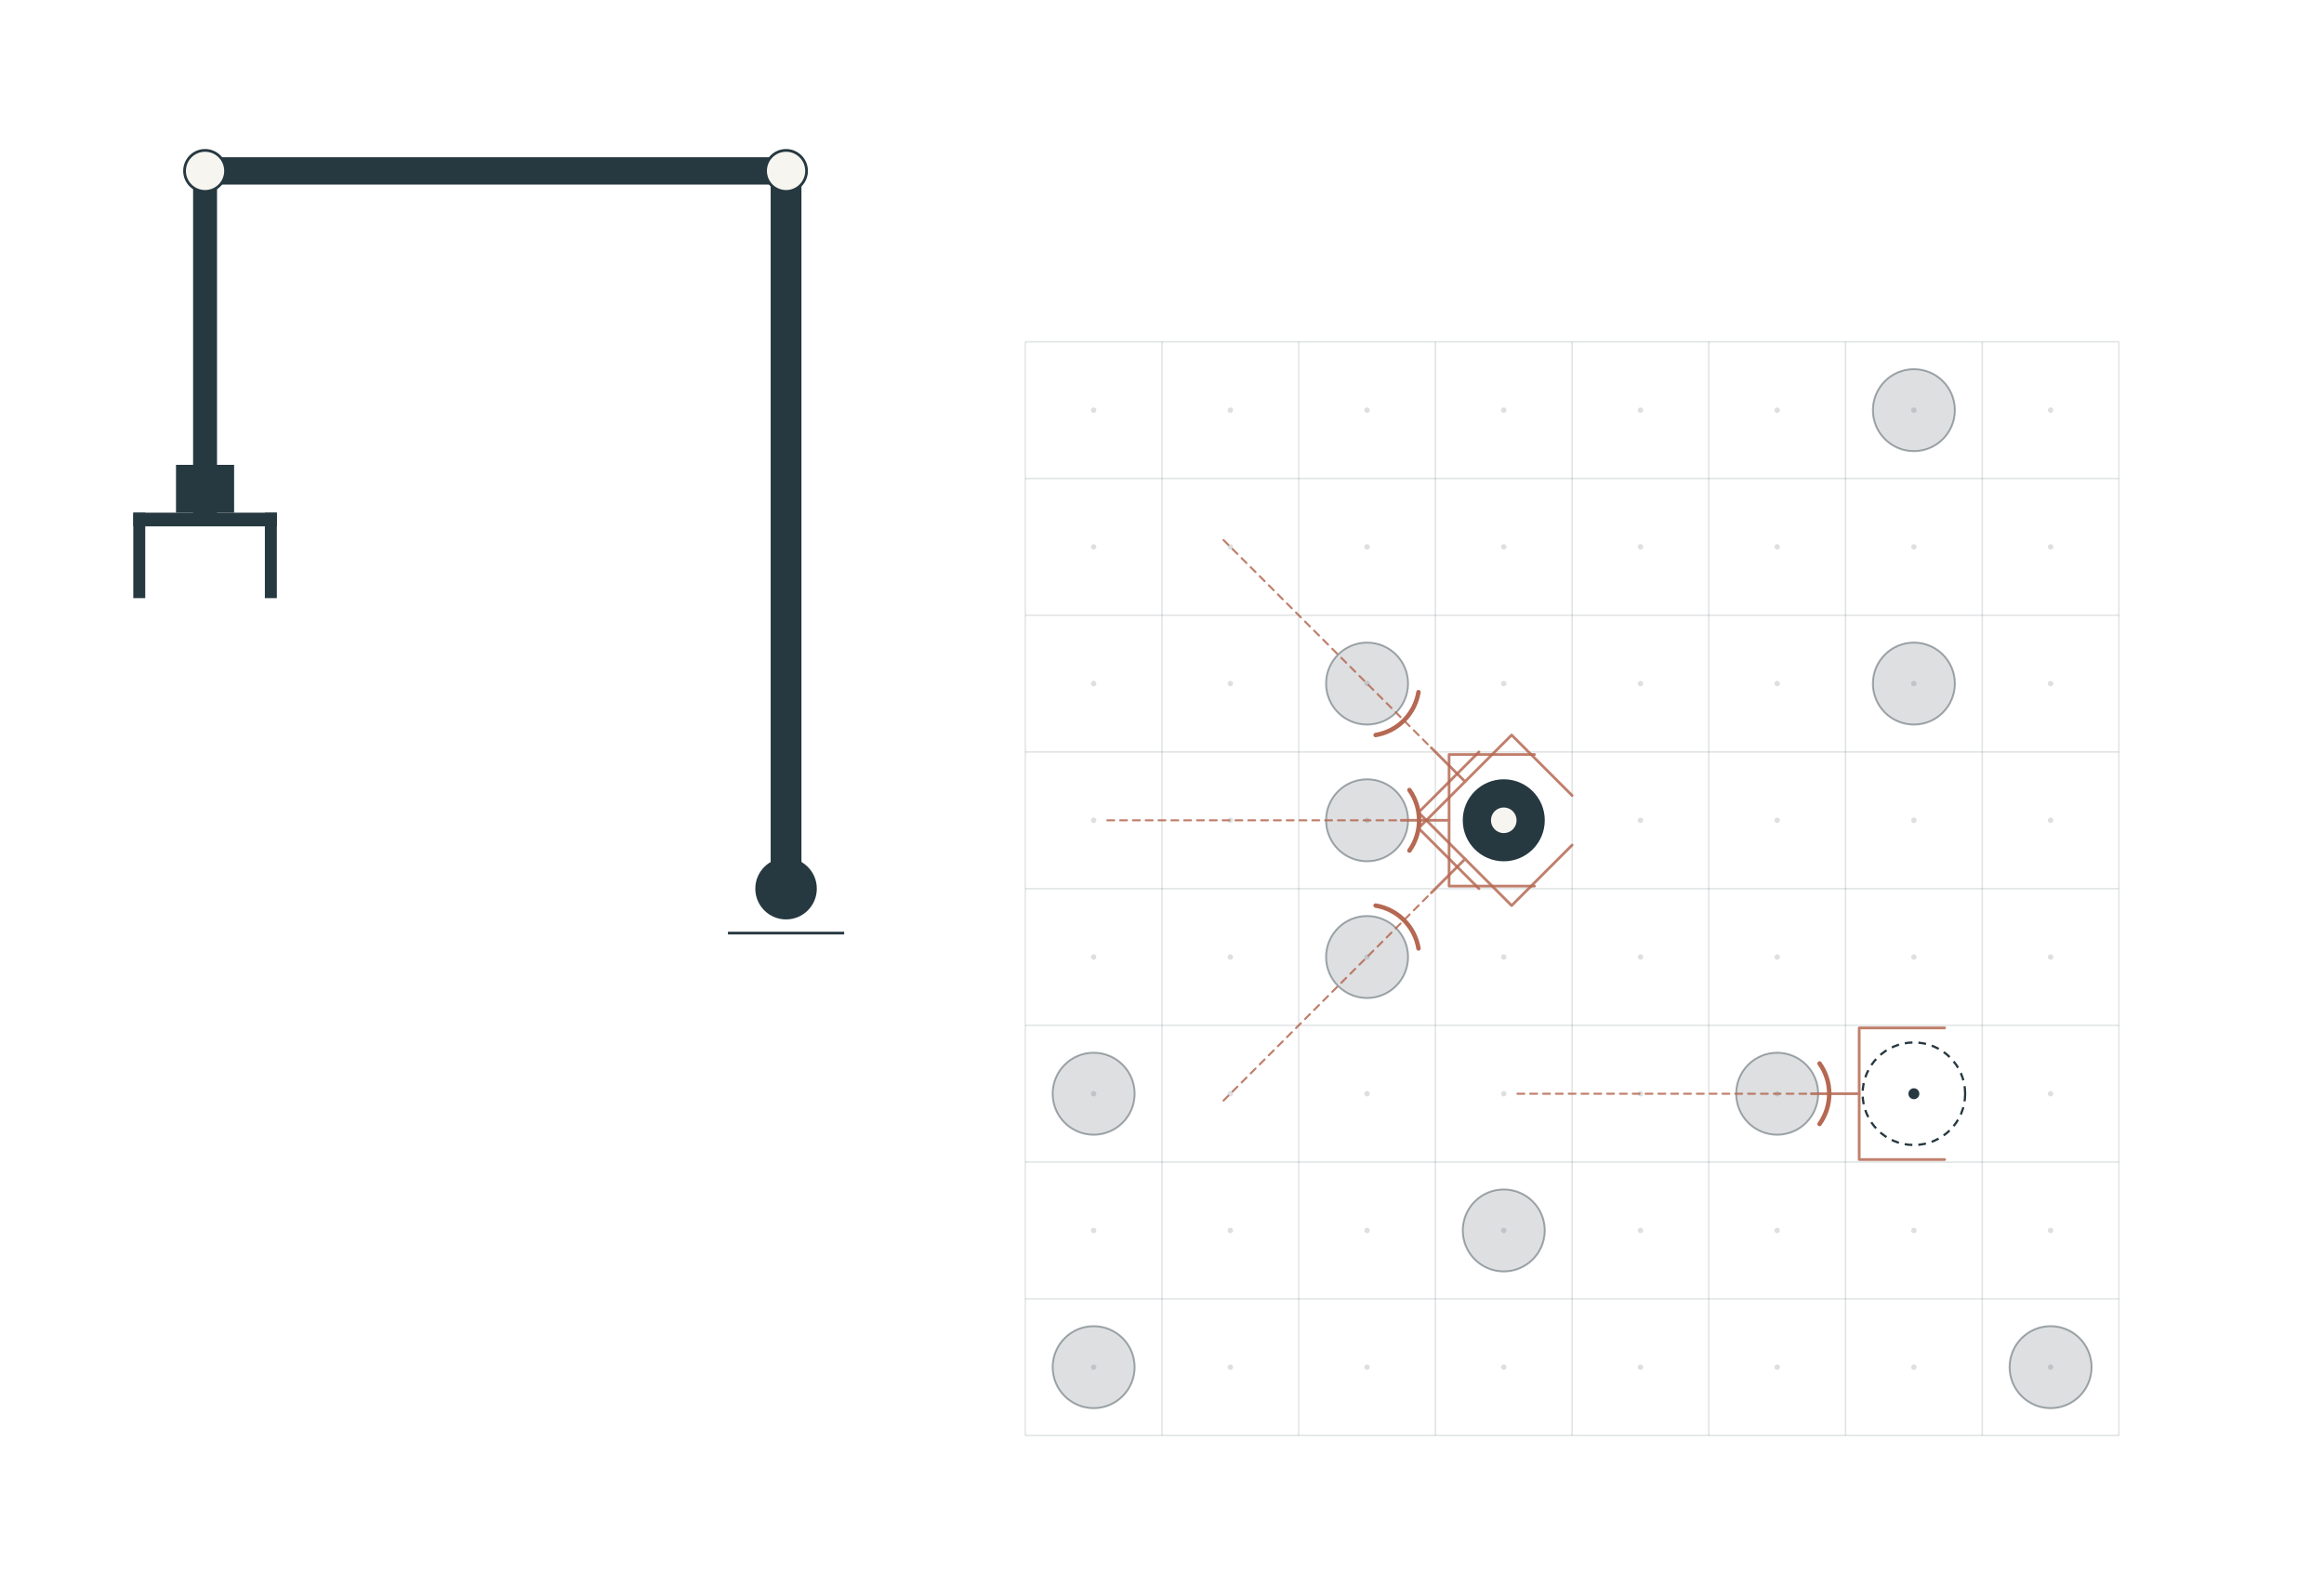
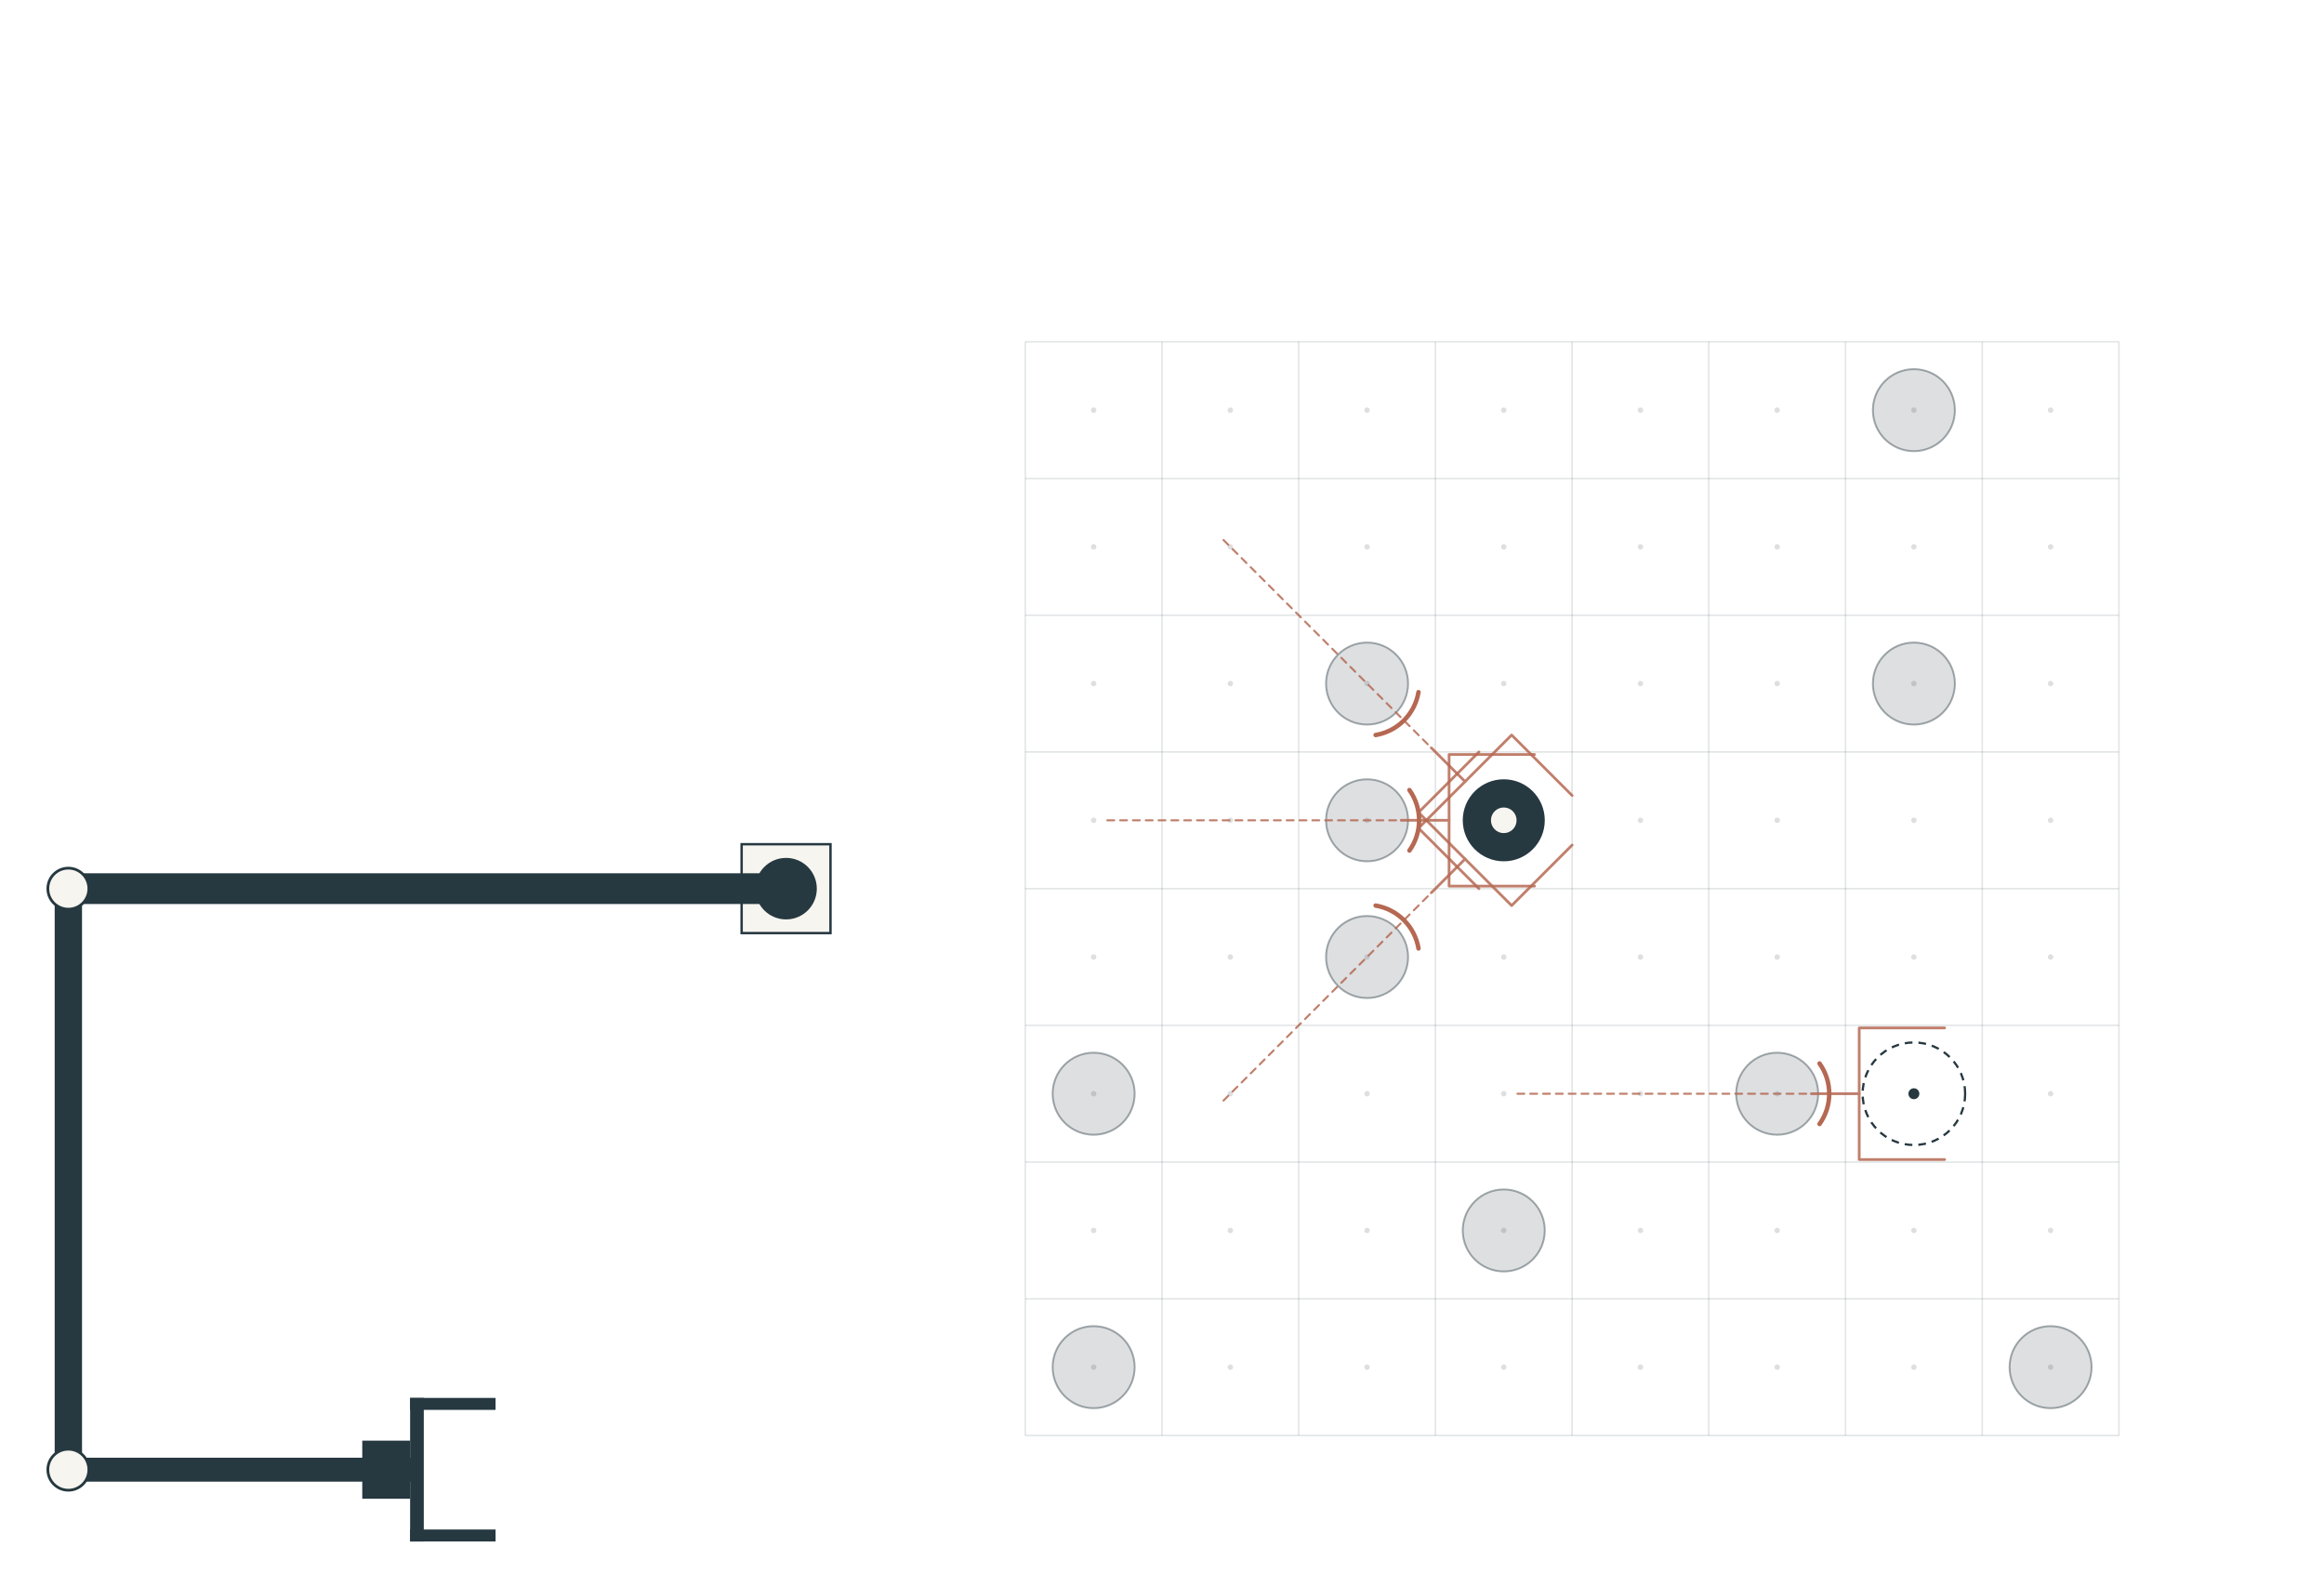
<svg xmlns="http://www.w3.org/2000/svg" viewBox="0 0 1360 920" width="1360" height="920" fill="none" shape-rendering="geometricPrecision">
  <g id="lattice">
    <g id="lattice-lines" stroke="#263840" stroke-width="0.9" stroke-opacity="0.13" fill="none">
      <path d="M600,840 L600,200" />
      <path d="M680,840 L680,200" />
      <path d="M760,840 L760,200" />
      <path d="M840,840 L840,200" />
      <path d="M920,840 L920,200" />
      <path d="M1000,840 L1000,200" />
      <path d="M1080,840 L1080,200" />
      <path d="M1160,840 L1160,200" />
      <path d="M1240,840 L1240,200" />
      <path d="M600,840 L1240,840" />
      <path d="M600,760 L1240,760" />
      <path d="M600,680 L1240,680" />
      <path d="M600,600 L1240,600" />
      <path d="M600,520 L1240,520" />
      <path d="M600,440 L1240,440" />
      <path d="M600,360 L1240,360" />
      <path d="M600,280 L1240,280" />
      <path d="M600,200 L1240,200" />
    </g>
    <g id="lattice-centres">
      <circle cx="640" cy="800" r="1.6" fill="#263840" fill-opacity="0.16" />
      <circle cx="720" cy="800" r="1.6" fill="#263840" fill-opacity="0.16" />
      <circle cx="800" cy="800" r="1.6" fill="#263840" fill-opacity="0.16" />
      <circle cx="880" cy="800" r="1.6" fill="#263840" fill-opacity="0.16" />
      <circle cx="960" cy="800" r="1.6" fill="#263840" fill-opacity="0.16" />
      <circle cx="1040" cy="800" r="1.6" fill="#263840" fill-opacity="0.16" />
      <circle cx="1120" cy="800" r="1.6" fill="#263840" fill-opacity="0.16" />
      <circle cx="1200" cy="800" r="1.6" fill="#263840" fill-opacity="0.16" />
      <circle cx="640" cy="720" r="1.6" fill="#263840" fill-opacity="0.16" />
      <circle cx="720" cy="720" r="1.6" fill="#263840" fill-opacity="0.16" />
      <circle cx="800" cy="720" r="1.6" fill="#263840" fill-opacity="0.16" />
      <circle cx="880" cy="720" r="1.6" fill="#263840" fill-opacity="0.16" />
      <circle cx="960" cy="720" r="1.6" fill="#263840" fill-opacity="0.16" />
      <circle cx="1040" cy="720" r="1.6" fill="#263840" fill-opacity="0.16" />
      <circle cx="1120" cy="720" r="1.6" fill="#263840" fill-opacity="0.16" />
      <circle cx="1200" cy="720" r="1.6" fill="#263840" fill-opacity="0.16" />
      <circle cx="640" cy="640" r="1.6" fill="#263840" fill-opacity="0.16" />
      <circle cx="720" cy="640" r="1.6" fill="#263840" fill-opacity="0.16" />
      <circle cx="800" cy="640" r="1.6" fill="#263840" fill-opacity="0.16" />
      <circle cx="880" cy="640" r="1.6" fill="#263840" fill-opacity="0.16" />
      <circle cx="960" cy="640" r="1.6" fill="#263840" fill-opacity="0.16" />
      <circle cx="1040" cy="640" r="1.6" fill="#263840" fill-opacity="0.16" />
      <circle cx="1120" cy="640" r="1.6" fill="#263840" fill-opacity="0.16" />
      <circle cx="1200" cy="640" r="1.6" fill="#263840" fill-opacity="0.16" />
      <circle cx="640" cy="560" r="1.6" fill="#263840" fill-opacity="0.16" />
      <circle cx="720" cy="560" r="1.6" fill="#263840" fill-opacity="0.16" />
      <circle cx="800" cy="560" r="1.6" fill="#263840" fill-opacity="0.16" />
      <circle cx="880" cy="560" r="1.6" fill="#263840" fill-opacity="0.16" />
      <circle cx="960" cy="560" r="1.6" fill="#263840" fill-opacity="0.16" />
      <circle cx="1040" cy="560" r="1.6" fill="#263840" fill-opacity="0.16" />
      <circle cx="1120" cy="560" r="1.6" fill="#263840" fill-opacity="0.16" />
      <circle cx="1200" cy="560" r="1.6" fill="#263840" fill-opacity="0.16" />
      <circle cx="640" cy="480" r="1.6" fill="#263840" fill-opacity="0.16" />
      <circle cx="720" cy="480" r="1.6" fill="#263840" fill-opacity="0.16" />
      <circle cx="800" cy="480" r="1.6" fill="#263840" fill-opacity="0.16" />
      <circle cx="880" cy="480" r="1.6" fill="#263840" fill-opacity="0.16" />
      <circle cx="960" cy="480" r="1.6" fill="#263840" fill-opacity="0.16" />
      <circle cx="1040" cy="480" r="1.6" fill="#263840" fill-opacity="0.16" />
      <circle cx="1120" cy="480" r="1.6" fill="#263840" fill-opacity="0.16" />
      <circle cx="1200" cy="480" r="1.6" fill="#263840" fill-opacity="0.16" />
      <circle cx="640" cy="400" r="1.6" fill="#263840" fill-opacity="0.16" />
      <circle cx="720" cy="400" r="1.6" fill="#263840" fill-opacity="0.16" />
      <circle cx="800" cy="400" r="1.6" fill="#263840" fill-opacity="0.16" />
      <circle cx="880" cy="400" r="1.6" fill="#263840" fill-opacity="0.16" />
      <circle cx="960" cy="400" r="1.6" fill="#263840" fill-opacity="0.16" />
      <circle cx="1040" cy="400" r="1.6" fill="#263840" fill-opacity="0.16" />
      <circle cx="1120" cy="400" r="1.6" fill="#263840" fill-opacity="0.16" />
      <circle cx="1200" cy="400" r="1.6" fill="#263840" fill-opacity="0.16" />
      <circle cx="640" cy="320" r="1.6" fill="#263840" fill-opacity="0.16" />
      <circle cx="720" cy="320" r="1.6" fill="#263840" fill-opacity="0.16" />
      <circle cx="800" cy="320" r="1.6" fill="#263840" fill-opacity="0.16" />
      <circle cx="880" cy="320" r="1.6" fill="#263840" fill-opacity="0.16" />
      <circle cx="960" cy="320" r="1.6" fill="#263840" fill-opacity="0.16" />
      <circle cx="1040" cy="320" r="1.6" fill="#263840" fill-opacity="0.16" />
      <circle cx="1120" cy="320" r="1.6" fill="#263840" fill-opacity="0.16" />
      <circle cx="1200" cy="320" r="1.6" fill="#263840" fill-opacity="0.16" />
      <circle cx="640" cy="240" r="1.6" fill="#263840" fill-opacity="0.16" />
      <circle cx="720" cy="240" r="1.6" fill="#263840" fill-opacity="0.16" />
      <circle cx="800" cy="240" r="1.6" fill="#263840" fill-opacity="0.16" />
      <circle cx="880" cy="240" r="1.6" fill="#263840" fill-opacity="0.16" />
      <circle cx="960" cy="240" r="1.6" fill="#263840" fill-opacity="0.16" />
      <circle cx="1040" cy="240" r="1.6" fill="#263840" fill-opacity="0.16" />
      <circle cx="1120" cy="240" r="1.6" fill="#263840" fill-opacity="0.16" />
      <circle cx="1200" cy="240" r="1.6" fill="#263840" fill-opacity="0.16" />
    </g>
  </g>
  <g id="goal">
    <circle cx="1120" cy="640" r="30" fill="none" stroke="#263840" stroke-width="1.3" stroke-dasharray="4.5 3.5" />
    <circle cx="1120" cy="640" r="3.2" fill="#263840" />
  </g>
  <g id="discs-context">
    <circle cx="1120" cy="240" r="24" id="c0" fill="#263840" fill-opacity="0.16" stroke="#263840" stroke-opacity="0.42" stroke-width="1.1" />
    <circle cx="1120" cy="400" r="24" id="c1" fill="#263840" fill-opacity="0.16" stroke="#263840" stroke-opacity="0.42" stroke-width="1.1" />
    <circle cx="640" cy="800" r="24" id="c2" fill="#263840" fill-opacity="0.16" stroke="#263840" stroke-opacity="0.42" stroke-width="1.1" />
    <circle cx="880" cy="720" r="24" id="c3" fill="#263840" fill-opacity="0.16" stroke="#263840" stroke-opacity="0.42" stroke-width="1.1" />
    <circle cx="1200" cy="800" r="24" id="c4" fill="#263840" fill-opacity="0.16" stroke="#263840" stroke-opacity="0.42" stroke-width="1.1" />
    <circle cx="640" cy="640" r="24" id="c5" fill="#263840" fill-opacity="0.16" stroke="#263840" stroke-opacity="0.42" stroke-width="1.1" />
  </g>
  <g id="blockers-initial">
    <circle cx="800" cy="400" r="24" id="b1" fill="#263840" fill-opacity="0.16" stroke="#263840" stroke-opacity="0.42" stroke-width="1.1" />
    <circle cx="800" cy="560" r="24" id="b2" fill="#263840" fill-opacity="0.16" stroke="#263840" stroke-opacity="0.42" stroke-width="1.1" />
    <circle cx="800" cy="480" r="24" id="b3" fill="#263840" fill-opacity="0.16" stroke="#263840" stroke-opacity="0.42" stroke-width="1.1" />
    <circle cx="1040" cy="640" r="24" id="b4" fill="#263840" fill-opacity="0.16" stroke="#263840" stroke-opacity="0.42" stroke-width="1.1" />
  </g>
  <g id="target">
    <circle cx="880" cy="480" r="24" fill="#263840" />
    <circle cx="880" cy="480" r="7.5" fill="#F7F5F0" />
  </g>
  <g id="robot-home" opacity="1">
-     <path d="M426,546 L494,546" stroke="#263840" stroke-width="1.6" />
+     <rect x="-26" y="-26" width="52" height="52" transform="translate(460 520) rotate(-0)" fill="#F7F5F0" stroke="#263840" stroke-width="1.4" />
    <circle cx="460" cy="520" r="18" fill="#263840" />
    <circle cx="460" cy="520" r="5.5" fill="#F7F5F0" />
-     <path d="M460,520 L460,100" stroke="#263840" stroke-width="18" stroke-linecap="round" />
-     <path d="M460,100 L120,100" stroke="#263840" stroke-width="16" stroke-linecap="round" />
-     <path d="M120,100 L120,300" stroke="#263840" stroke-width="14" stroke-linecap="round" />
-     <rect x="-14" y="-17" width="28" height="34" transform="translate(120 286) rotate(-270)" fill="#263840" />
-     <rect x="-4" y="-42" width="8" height="84" transform="translate(120 304) rotate(-270)" fill="#263840" />
-     <rect x="-25" y="-3.5" width="50" height="7" transform="translate(81.5 325) rotate(-270)" fill="#263840" />
-     <rect x="-25" y="-3.5" width="50" height="7" transform="translate(158.5 325) rotate(-270)" fill="#263840" />
-     <circle cx="460" cy="100" r="12" fill="#F7F5F0" stroke="#263840" stroke-width="1.6" />
-     <circle cx="120" cy="100" r="12" fill="#F7F5F0" stroke="#263840" stroke-width="1.6" />
+     <path d="M460,520 L40,520" stroke="#263840" stroke-width="18" stroke-linecap="round" />
+     <path d="M40,520 L40,860" stroke="#263840" stroke-width="16" stroke-linecap="round" />
+     <path d="M40,860 L240,860" stroke="#263840" stroke-width="14" stroke-linecap="round" />
+     <rect x="-14" y="-17" width="28" height="34" transform="translate(226 860) rotate(-360)" fill="#263840" />
+     <rect x="-4" y="-42" width="8" height="84" transform="translate(244 860) rotate(-360)" fill="#263840" />
+     <rect x="-25" y="-3.5" width="50" height="7" transform="translate(265 898.5) rotate(-360)" fill="#263840" />
+     <rect x="-25" y="-3.5" width="50" height="7" transform="translate(265 821.5) rotate(-360)" fill="#263840" />
+     <circle cx="40" cy="520" r="12" fill="#F7F5F0" stroke="#263840" stroke-width="1.6" />
+     <circle cx="40" cy="860" r="12" fill="#F7F5F0" stroke="#263840" stroke-width="1.6" />
  </g>
  <g id="blocked-modes">
    <g id="mode-target-0" opacity="0.85">
      <path d="M648,480 L820,480" stroke="#B56852" stroke-width="1.2" stroke-dasharray="4 3.5" stroke-linecap="round" />
      <path d="M820,480 L848,480" stroke="#B56852" stroke-width="1.6" stroke-linecap="round" />
      <path d="M898,441.5 L848,441.5 L848,518.5 L898,518.5" stroke="#B56852" stroke-width="1.6" stroke-linecap="round" stroke-linejoin="round" fill="none" />
    </g>
    <g id="mode-target-1" opacity="0.85">
      <path d="M716,644 L837.6,522.4" stroke="#B56852" stroke-width="1.2" stroke-dasharray="4 3.5" stroke-linecap="round" />
      <path d="M837.6,522.4 L857.4,502.6" stroke="#B56852" stroke-width="1.6" stroke-linecap="round" />
      <path d="M865.5,440 L830.1,475.4 L884.6,529.9 L920,494.5" stroke="#B56852" stroke-width="1.6" stroke-linecap="round" stroke-linejoin="round" fill="none" />
    </g>
    <g id="mode-target-2" opacity="0.85">
      <path d="M716,316 L837.6,437.6" stroke="#B56852" stroke-width="1.2" stroke-dasharray="4 3.5" stroke-linecap="round" />
      <path d="M837.6,437.6 L857.4,457.4" stroke="#B56852" stroke-width="1.6" stroke-linecap="round" />
      <path d="M920,465.5 L884.6,430.1 L830.1,484.6 L865.5,520" stroke="#B56852" stroke-width="1.6" stroke-linecap="round" stroke-linejoin="round" fill="none" />
    </g>
    <g id="mode-goal-3" opacity="0.85">
      <path d="M888,640 L1060,640" stroke="#B56852" stroke-width="1.2" stroke-dasharray="4 3.5" stroke-linecap="round" />
      <path d="M1060,640 L1088,640" stroke="#B56852" stroke-width="1.6" stroke-linecap="round" />
      <path d="M1138,601.5 L1088,601.5 L1088,678.5 L1138,678.5" stroke="#B56852" stroke-width="1.6" stroke-linecap="round" stroke-linejoin="round" fill="none" />
    </g>
  </g>
  <g id="blocked-contacts">
    <path id="contact-b1" d="M805,430.1 A30.5,30.5 0 0 0 830.1,405" fill="none" stroke="#B56852" stroke-width="2.6" stroke-linecap="round" />
    <path id="contact-b2" d="M830.1,555 A30.5,30.5 0 0 0 805,529.9" fill="none" stroke="#B56852" stroke-width="2.6" stroke-linecap="round" />
    <path id="contact-b3" d="M824.8,497.7 A30.5,30.5 0 0 0 824.8,462.3" fill="none" stroke="#B56852" stroke-width="2.6" stroke-linecap="round" />
    <path id="contact-b4" d="M1064.8,657.7 A30.5,30.5 0 0 0 1064.8,622.3" fill="none" stroke="#B56852" stroke-width="2.6" stroke-linecap="round" />
  </g>
</svg>
